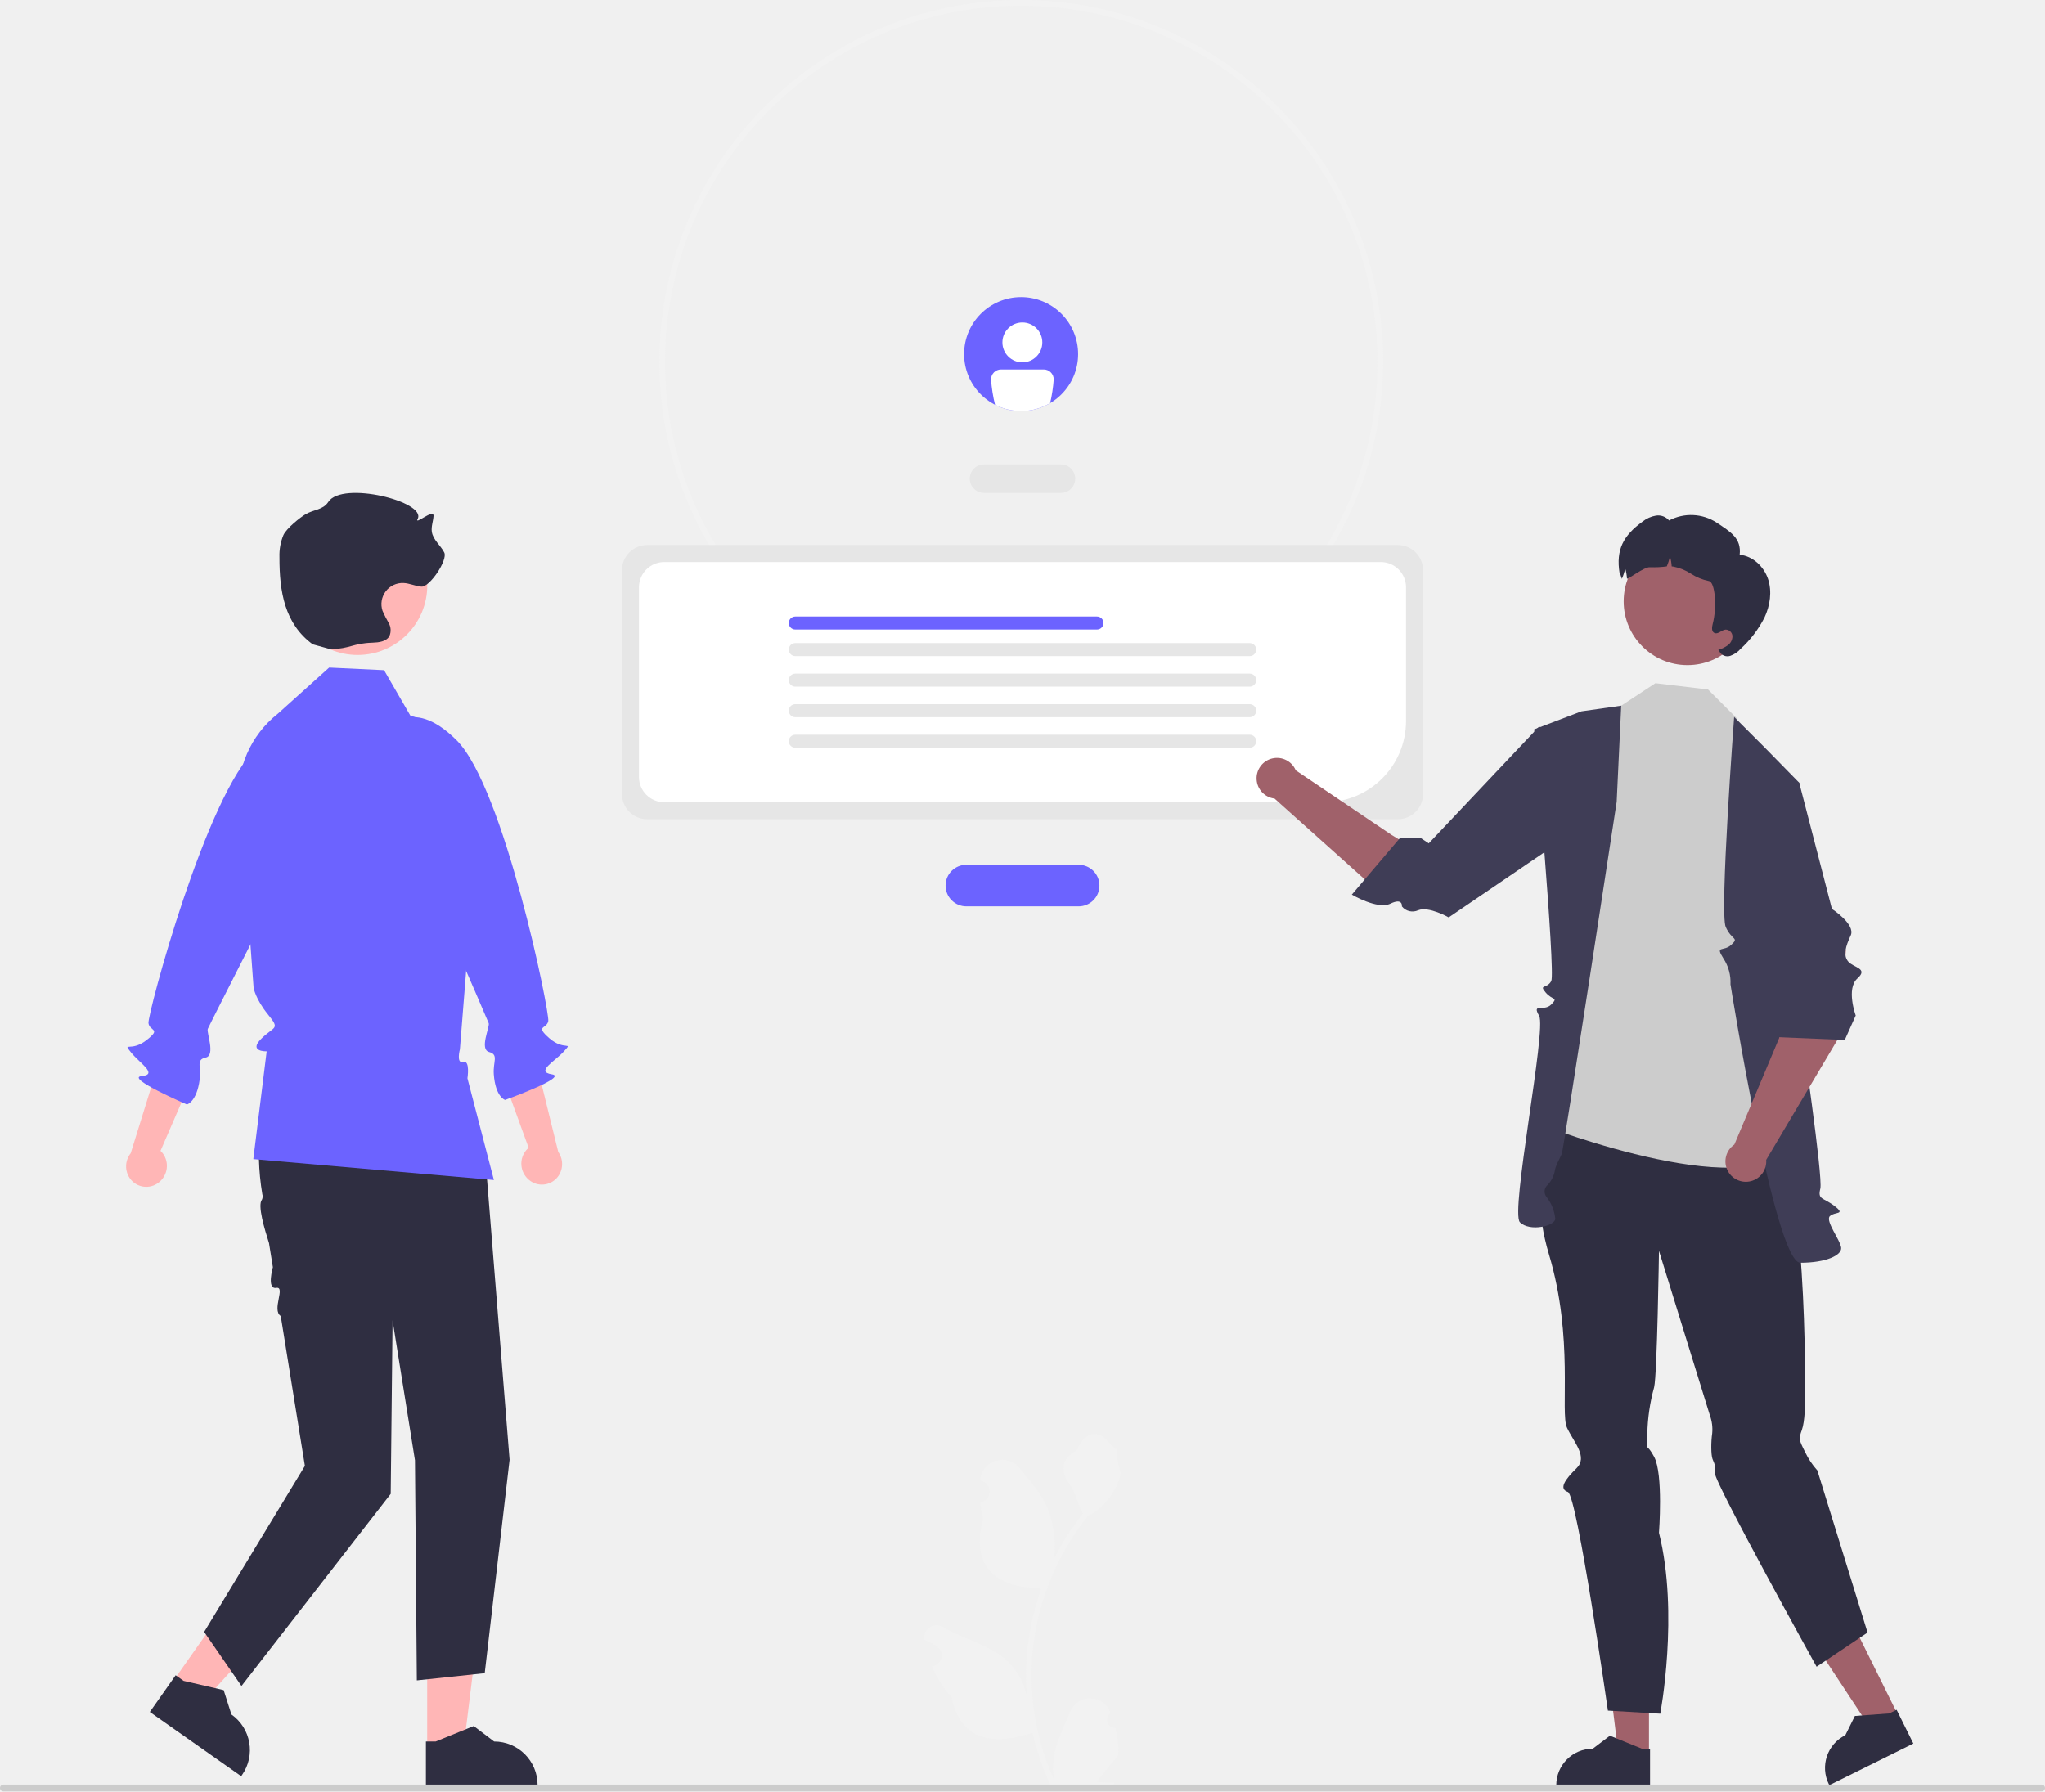
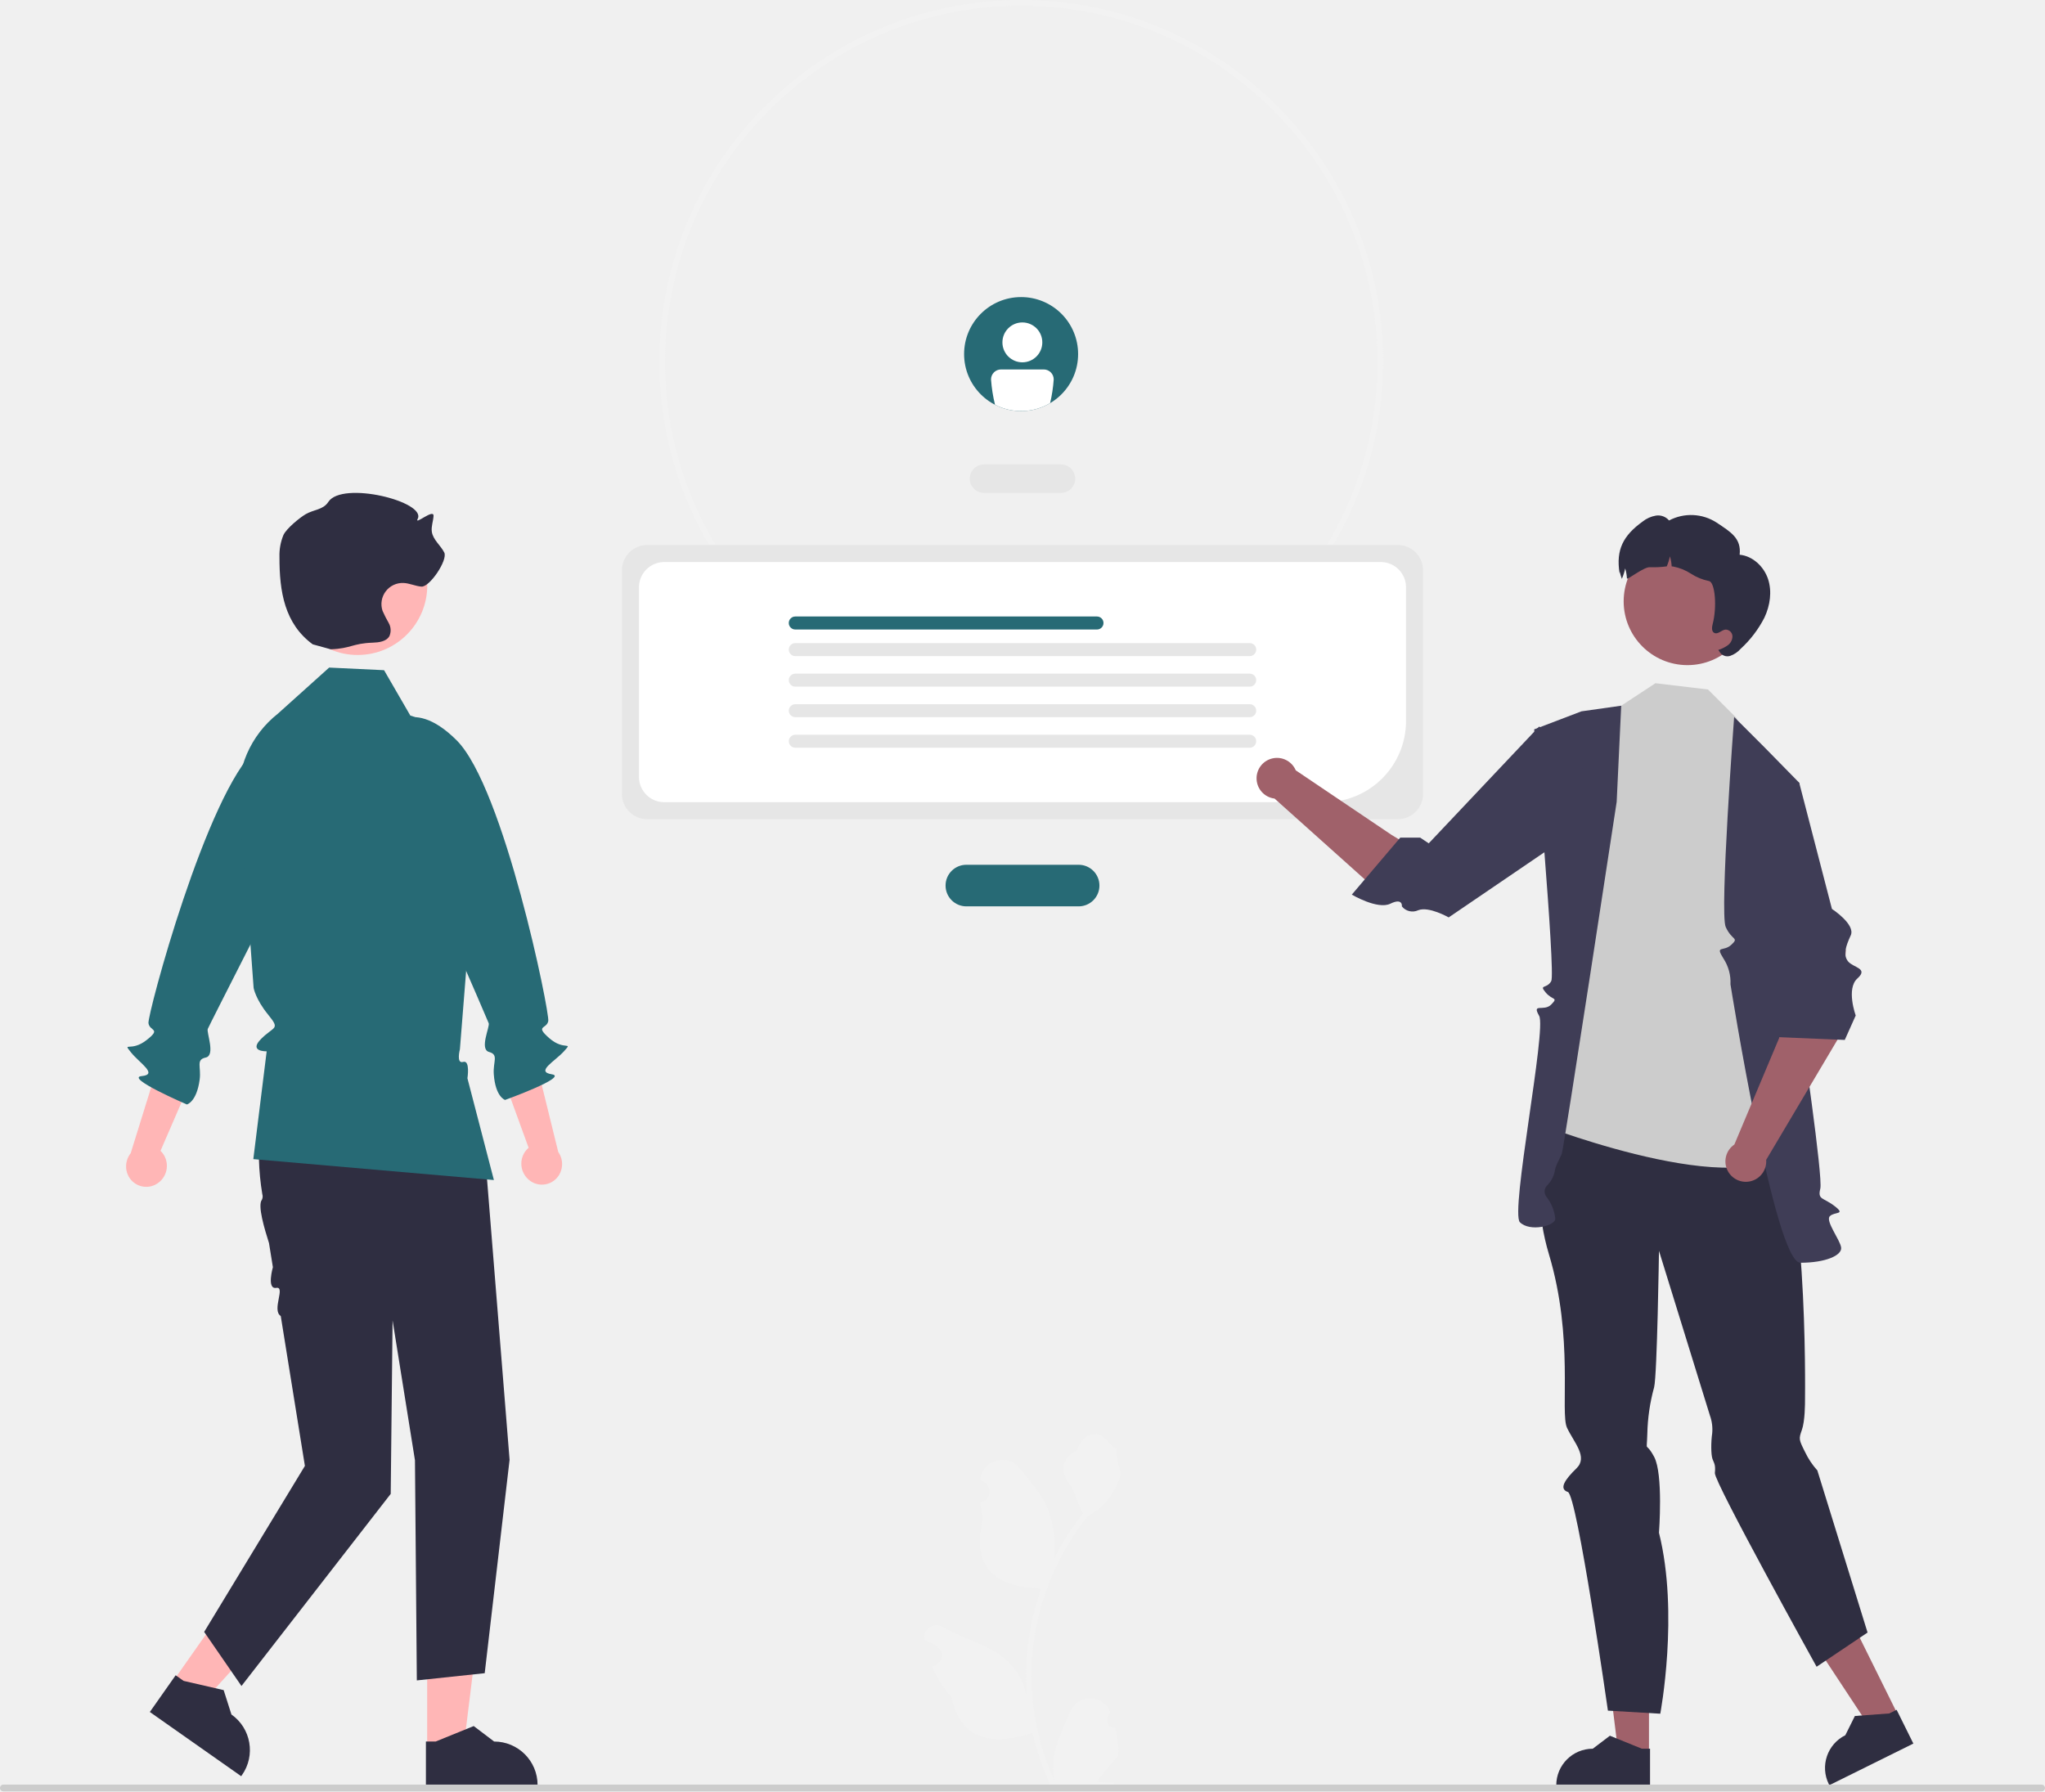
- <svg xmlns="http://www.w3.org/2000/svg" data-name="Layer 1" width="717.67" height="628.751" viewBox="0 0 717.67 628.751">
-   <path d="M619.555,700.629a2.807,2.807,0,0,1-2.035-4.866l.192-.765q-.038-.092-.076-.184a7.539,7.539,0,0,0-13.907.052c-2.275,5.478-5.17,10.966-5.883,16.758a22.303,22.303,0,0,0,.392,7.671,89.42,89.42,0,0,1-8.134-37.139,86.307,86.307,0,0,1,.535-9.628q.444-3.931,1.231-7.807a90.456,90.456,0,0,1,17.938-38.337,24.073,24.073,0,0,0,10.012-10.387,18.363,18.363,0,0,0,1.67-5.018c-.487.064-1.838-7.359-1.47-7.815-.679-1.031-1.895-1.543-2.637-2.549-3.689-5.002-8.773-4.129-11.426,2.669-5.669,2.861-5.724,7.606-2.245,12.169,2.213,2.903,2.517,6.832,4.459,9.94-.2.256-.408.503-.607.759a91.039,91.039,0,0,0-9.502,15.054,37.846,37.846,0,0,0-2.259-17.579c-2.163-5.217-6.216-9.611-9.786-14.122-4.288-5.418-13.08-3.053-13.836,3.814q-.011.1-.021.199.795.449,1.557.952a3.808,3.808,0,0,1-1.535,6.93l-.078.012a37.891,37.891,0,0,0,.999,5.665c-4.579,17.71,5.307,24.16,19.424,24.45.312.16.615.32.927.471A92.924,92.924,0,0,0,588.45,675.54a88.135,88.135,0,0,0,.064,14.231l-.024-.168a23.289,23.289,0,0,0-7.95-13.448c-6.118-5.026-14.762-6.877-21.363-10.916a4.371,4.371,0,0,0-6.694,4.252q.013.088.027.176a25.579,25.579,0,0,1,2.868,1.382q.795.449,1.557.952a3.808,3.808,0,0,1-1.535,6.93l-.078.012c-.056.008-.104.016-.16.024a37.923,37.923,0,0,0,6.975,10.923c2.863,15.46,15.162,16.927,28.318,12.425h.008a92.897,92.897,0,0,0,6.24,18.218h22.293c.08-.248.152-.503.224-.751a25.329,25.329,0,0,1-6.169-.367c1.654-2.03,3.308-4.075,4.962-6.105a1.383,1.383,0,0,0,.104-.12c.839-1.039,1.686-2.069,2.525-3.108l0-.001a37.101,37.101,0,0,0-1.087-9.451Z" transform="translate(-228.1256 -94.1362)" fill="#f2f2f2" />
-   <path d="M586.526,348.136a127,127,0,1,1,127-127A127.144,127.144,0,0,1,586.526,348.136Zm0-252a125,125,0,1,0,125,125A125.141,125.141,0,0,0,586.526,96.136Z" transform="translate(-228.1256 -94.1362)" fill="#f2f2f2" />
-   <path d="M600.461,267.136h-27a5,5,0,0,1,0-10h27a5,5,0,0,1,0,10Z" transform="translate(-228.1256 -94.1362)" fill="#e6e6e6" />
-   <path d="M606.663,412.253h-39.405a7.297,7.297,0,1,1,0-14.595h39.405a7.297,7.297,0,1,1,0,14.595Z" transform="translate(-228.1256 -94.1362)" fill="#6c63ff" />
-   <path d="M718.673,381.666H455.248a8.863,8.863,0,0,1-8.853-8.853V294.279a8.863,8.863,0,0,1,8.853-8.853H718.673a8.863,8.863,0,0,1,8.853,8.853v78.534A8.863,8.863,0,0,1,718.673,381.666Z" transform="translate(-228.1256 -94.1362)" fill="#e6e6e6" />
-   <path d="M693.078,375.695H461.221a8.863,8.863,0,0,1-8.853-8.853V300.255a8.863,8.863,0,0,1,8.853-8.853H712.701a8.863,8.863,0,0,1,8.853,8.853v46.963A28.509,28.509,0,0,1,693.078,375.695Z" transform="translate(-228.1256 -94.1362)" fill="#fff" />
-   <path d="M613.101,315.083H507.224a2.283,2.283,0,1,1,0-4.566H613.101a2.283,2.283,0,0,1,0,4.566Z" transform="translate(-228.1256 -94.1362)" fill="#6c63ff" />
-   <path d="M666.698,324.422H507.224a2.283,2.283,0,1,1,0-4.566H666.698a2.283,2.283,0,0,1,0,4.566Z" transform="translate(-228.1256 -94.1362)" fill="#e6e6e6" />
-   <path d="M666.698,335.141H507.224a2.283,2.283,0,1,1,0-4.566H666.698a2.283,2.283,0,0,1,0,4.566Z" transform="translate(-228.1256 -94.1362)" fill="#e6e6e6" />
-   <path d="M666.698,345.861H507.224a2.283,2.283,0,1,1,0-4.566H666.698a2.283,2.283,0,0,1,0,4.566Z" transform="translate(-228.1256 -94.1362)" fill="#e6e6e6" />
-   <path d="M666.698,356.58H507.224a2.283,2.283,0,1,1,0-4.566H666.698a2.283,2.283,0,0,1,0,4.566Z" transform="translate(-228.1256 -94.1362)" fill="#e6e6e6" />
-   <polygon points="578.689 615.836 567.988 615.835 562.897 574.558 578.692 574.559 578.689 615.836" fill="#a0616a" />
-   <path d="M807.192,721.136l-32.909-.001v-.416a12.81,12.81,0,0,1,12.809-12.809h.001l6.011-4.56,11.215,4.561,2.873 0Z" transform="translate(-228.1256 -94.1362)" fill="#2f2e41" />
-   <polygon points="666.179 602.133 656.59 606.883 633.703 572.157 647.856 565.146 666.179 602.133" fill="#a0616a" />
-   <path d="M899.599,706.106l-29.488,14.609-.185-.373a12.81,12.81,0,0,1,5.791-17.164l.001-0,3.362-6.755,12.075-.892,2.574-1.275Z" transform="translate(-228.1256 -94.1362)" fill="#2f2e41" />
-   <path d="M775.112,488.1s-12.181,16.982-3.389,46.32,3.857,55.568,6.325,60.828,7.436,10.254,3.331,14.242-6.267,7.23-3.025,8.311,14.051,76.74,14.051,76.74l18.374,1.081s6.656-35.146-.455-63.509c0,0,1.561-20.59-1.694-26.638s-2.617-.593-2.396-8.184a66.656,66.656,0,0,1,2.383-16.238c1.081-4.323,1.707-47.898,1.707-47.898l17.887,57.824a14.399,14.399,0,0,1,.789,6.226c-.443,2.979-.446,7.43.096,8.987s1.146,1.885.844,4.964,35.698,67.979,35.698,67.979l17.887-12-17.623-56.9a26.753,26.753,0,0,1-4.323-6.485c-2.162-4.323-2.246-4.562-1.123-7.685S861.58,586.857,861.58,585.036s1.123-84.503-12.949-96.664S775.112,488.1,775.112,488.1Z" transform="translate(-228.1256 -94.1362)" fill="#2f2e41" />
-   <path d="M841.188,356.559l-3.662-10.423-10-10L809.081,333.934l-12.008,7.895-11.121,10.964L769.526,489.136s77.583,29.912,87.748,4.809Z" transform="translate(-228.1256 -94.1362)" fill="#ccc" />
-   <path d="M847.477,356.559l-10.776-10.776s-5.148,68.872-2.955,73.716,4.776,3.608,1.984,6.226-5.791.02-2.791,4.819a15.191,15.191,0,0,1,2.477,9.09s15.523,97.71,24.523,97.71,14.635-2.635,14.317-5.317-5.626-9.362-3.972-11.023,5.733-.406,1.694-3.533-6.039-2.127-5.039-6.127-6.645-55.854-6.645-55.854l-.746-86.614Z" transform="translate(-228.1256 -94.1362)" fill="#3f3d56" />
-   <path d="M797.073,341.829l-13.956,1.975-16.591,6.333s7.578,85.482,5.995,88.344-4.393,1.075-1.988,3.969,4.57,1.61,1.988,4.252-6.929-.705-4.255,3.969-10.209,69.015-6.74,72.467,12.406,1.304,12.409-1.245a14.759,14.759,0,0,0-2.996-7.549,3.042,3.042,0,0,1,0-4,9.778,9.778,0,0,0,2.793-5.046c.207-1.954,1.735-4.356,2.471-6.155s19.279-123.591,19.279-123.591Z" transform="translate(-228.1256 -94.1362)" fill="#3f3d56" />
-   <path d="M737.526,409.136l6.294-3.286C735.962,398.762,716.463,387.164,716.463,387.164l-33.606-22.656a7.163,7.163,0,1,0-7.441,9.913l37.661,33.741Z" transform="translate(-228.1256 -94.1362)" fill="#a0616a" />
-   <path d="M783.526,384.136l.068-27.634-15.351-7.342L729.526,390.136l-3-2h-7l-17,20s9.054,5.366,13.527,3.183,4.053.954,4.053.954a4.743,4.743,0,0,0,5.719,1.346c3.701-1.482,10.701,2.518,10.701,2.518Z" transform="translate(-228.1256 -94.1362)" fill="#3f3d56" />
-   <circle cx="592.194" cy="211.063" r="22.386" fill="#a0616a" />
-   <path d="M847.344,310.883a38.93,38.93,0,0,1-8.375,10.997,8.683,8.683,0,0,1-3.643,2.457,3.174,3.174,0,0,1-3.775-1.507l-.415-.567a11.553,11.553,0,0,0,3.351-1.657,3.934,3.934,0,0,0,1.621-3.214,2.423,2.423,0,0,0-2.468-2.281c-1.398.166-2.648,1.799-3.901,1.17-1.012-.515-.867-1.988-.577-3.1,1.558-5.805.906-14.803-1.336-15.117a18.133,18.133,0,0,1-6.262-2.563,17.569,17.569,0,0,0-6.282-2.526c-.161-.021-.325-.033-.498-.047a14.872,14.872,0,0,0-.621-3.529,17.401,17.401,0,0,1-1.108,3.525,34.518,34.518,0,0,1-5.851.296c-2.084-.242-8.073,4.614-8.118,3.946a14.871,14.871,0,0,0-.621-3.529,17.401,17.401,0,0,1-1.108,3.525c-.022.046-.033.085-.055.132-.637-1.552-.819-3.289-.803-1.992-1.337-8.249,1.315-13.216,8.085-18.108a10.219,10.219,0,0,1,4.662-2.087,5.023,5.023,0,0,1,4.62,1.707,16.489,16.489,0,0,1,16.707.757c4.87,3.263,8.712,5.433,8.064,11.267,4.616.445,8.515,4.152,9.973,8.545C850.054,301.784,849.303,306.694,847.344,310.883Z" transform="translate(-228.1256 -94.1362)" fill="#2f2e41" />
-   <path d="M875.919,427.532l-16.061-2.3c-5.432,9.083-7.362,33.258-7.362,33.258L836.778,495.848a7.163,7.163,0,1,0,11.167,5.38l25.807-43.484Z" transform="translate(-228.1256 -94.1362)" fill="#a0616a" />
-   <path d="M838.939,371.841l6.805-9.373,13.8,6.413,11.477,44.273s8.381,5.454,6.593,9.302-2.739,6.952-.89,9.157,7.231,2.367,3.221,5.962-.577,12.987-.577,12.987l-3.843,8.576-24-1Z" transform="translate(-228.1256 -94.1362)" fill="#3f3d56" />
-   <path d="M283.864,509.151a7.392,7.392,0,0,0,1.375-10.218,7.091,7.091,0,0,0-.787-.869l10.248-23.664-10.178-9.425-10.534,33.935a7.371,7.371,0,0,0-.16,8.998,7.054,7.054,0,0,0,9.883,1.362Q283.788,509.212,283.864,509.151Z" transform="translate(-228.1256 -94.1362)" fill="#ffb6b6" />
-   <path d="M343.401,355.636s-7.586-14.421-25.184,1.153S279.824,450.318,280.228,453.249s4.705,1.772-.735,5.991-8.449.428-5.44,4.22,9.735,7.808,3.779,8.371,15.879,9.958,15.879,9.958,3.434-.825,4.488-8.749c.592-4.451-1.414-6.978,2.117-7.72s.221-8.791.729-10.057,28.695-56.581,28.695-56.581Z" transform="translate(-228.1256 -94.1362)" fill="#6c63ff" />
-   <polygon points="149.919 613.706 162.661 613.705 168.724 564.551 149.916 564.552 149.919 613.706" fill="#ffb6b6" />
-   <path d="M377.595,721.136l39.188-.001v-.496A15.254,15.254,0,0,0,401.53,705.386H401.529l-7.158-5.431-13.356,5.431-3.421 0Z" transform="translate(-228.1256 -94.1362)" fill="#2f2e41" />
-   <polygon points="60.597 590.265 71.021 597.594 104.255 560.873 88.868 550.055 60.597 590.265" fill="#ffb6b6" />
-   <path d="M280.709,695.018l32.057,22.54.285-.405a15.254,15.254,0,0,0-3.704-21.251l-.001-.001-2.732-8.56-14.049-3.239-2.798-1.968Z" transform="translate(-228.1256 -94.1362)" fill="#2f2e41" />
-   <path d="M327.271,463.302l-1.059,2.262c-6.96,14.869-8.74,31.491-6.035,47.685a2.701,2.701,0,0,1-.108,1.921c-1.677,1.968.954,10.516,2.463,15.289l1.36,8.44s-2.255,7.839,1.17,7.263-1.675,7.785,1.592,9.88l8.474,52.603-35.354,58.268,13.094,18.986,52.376-67.434.655-60.887,7.856,49.102.655,77.254,23.821-2.532,8.728-74.899-8.325-103.582-13.094-44.911Z" transform="translate(-228.1256 -94.1362)" fill="#2f2e41" />
-   <path d="M343.637,328.446l19.271.918,9.215,15.92h0a28.491,28.491,0,0,1,18.223,16.6l6.001,14.825-6.826,85.718s-1.368,5.185,1.151,4.428,1.493,5.741,1.493,5.741l9.286,35.716-84.427-7.341,4.688-37.841s-6.518.21-1.935-4.373,6.812-3.123,2.409-8.541-5.057-9.346-5.057-9.346l-1.964-26.843-3.238-37.777a36.299,36.299,0,0,1,13.713-31.621l0,0Z" transform="translate(-228.1256 -94.1362)" fill="#6c63ff" />
-   <circle cx="125.505" cy="205.45" r="24.439" fill="#ffb6b6" />
-   <path d="M344.187,322.022c7.013-.23,7.65-2.083,14.663-2.313,2.233-.073,4.868-.379,5.948-2.335a5.154,5.154,0,0,0-.262-4.588,41.901,41.901,0,0,1-2.16-4.25,7.423,7.423,0,0,1,7.355-9.786c2.134.092,4.139,1.096,6.267,1.279,2.919.252,9.373-9.386,8.029-11.989-1.308-2.534-3.941-4.446-4.354-7.267-.271-1.845.491-3.679.595-5.541.154-2.761-6.845,3.465-5.563,1.014,3.144-6.011-26.487-13.464-31.366-5.934-1.823,2.814-5.073,2.622-7.969,4.312-1.898,1.108-6.691,4.929-7.781,7.311a18.545,18.545,0,0,0-1.388,7.673c-.044,12.218,1.818,23.457,11.673,30.679" transform="translate(-228.1256 -94.1362)" fill="#2f2e41" />
-   <path d="M413.568,508.101a7.392,7.392,0,0,1-.763-10.282,7.092,7.092,0,0,1,.838-.82l-8.817-24.234,10.723-8.801,8.489,34.503a7.371,7.371,0,0,1-.378,8.991,7.054,7.054,0,0,1-9.947.769Q413.64,508.166,413.568,508.101Z" transform="translate(-228.1256 -94.1362)" fill="#ffb6b6" />
-   <path d="M363.301,351.306s8.433-13.943,25.07,2.654,32.742,95.654,32.163,98.556-4.802,1.487.376,6.024,8.408.932,5.179,4.537-10.184,7.213-4.272,8.131-16.445,8.992-16.445,8.992-3.379-1.028-3.958-9.001c-.325-4.478,1.828-6.881-1.652-7.833s.304-8.788-.128-10.083-25.267-58.193-25.267-58.193Z" transform="translate(-228.1256 -94.1362)" fill="#6c63ff" />
-   <path d="M606.476,218.407a20.005,20.005,0,1,1-20.01-20A19.983,19.983,0,0,1,606.476,218.407Z" transform="translate(-228.1256 -94.1362)" fill="#6c63ff" />
-   <circle cx="358.787" cy="120.17" r="7" fill="#fff" />
-   <path d="M594.416,223.807h-15a3.504,3.504,0,0,0-3.5,3.5,52.96,52.96,0,0,0,1.4,8.89,19.986,19.986,0,0,0,19.34-.57,52.457,52.457,0,0,0,1.26-8.32A3.504,3.504,0,0,0,594.416,223.807Z" transform="translate(-228.1256 -94.1362)" fill="#fff" />
-   <path d="M228.126,721.697a1.186,1.186,0,0,0,1.19,1.19h715.29a1.19,1.19,0,0,0,0-2.38h-715.29A1.187,1.187,0,0,0,228.126,721.697Z" transform="translate(-228.1256 -94.1362)" fill="#ccc" />
+ <svg xmlns="http://www.w3.org/2000/svg" xmlns:ns1="http://vectornator.io" height="100%" stroke-miterlimit="10" style="fill-rule:nonzero;clip-rule:evenodd;stroke-linecap:round;stroke-linejoin:round;" version="1.1" viewBox="0 0 717.67 628.751" width="100%" xml:space="preserve">
+   <defs />
+   <clipPath id="ArtboardFrame">
+     <rect height="628.751" width="717.67" x="0" y="0" />
+   </clipPath>
+   <g clip-path="url(#ArtboardFrame)" id="Untitled" ns1:layerName="Untitled">
+     <path d="M391.43 606.493C390.252 606.547 389.166 605.859 388.711 604.771C388.256 603.684 388.529 602.427 389.395 601.627L389.587 600.862C389.562 600.801 389.537 600.74 389.511 600.679C388.327 597.881 385.579 596.067 382.54 596.079C379.502 596.09 376.768 597.924 375.604 600.73C373.33 606.208 370.434 611.696 369.721 617.488C369.407 620.048 369.539 622.644 370.112 625.159C364.77 613.505 361.996 600.839 361.978 588.02C361.977 584.803 362.156 581.588 362.514 578.392C362.809 575.771 363.219 573.169 363.744 570.585C366.607 556.567 372.755 543.428 381.682 532.248C386.003 529.89 389.497 526.265 391.694 521.86C392.49 520.277 393.052 518.587 393.364 516.842C392.877 516.906 391.526 509.483 391.894 509.028C391.215 507.997 389.999 507.485 389.257 506.479C385.568 501.477 380.485 502.35 377.831 509.148C372.162 512.009 372.107 516.754 375.586 521.317C377.799 524.22 378.103 528.149 380.044 531.257C379.844 531.513 379.637 531.76 379.437 532.016C375.785 536.711 372.603 541.753 369.935 547.07C370.584 541.114 369.809 535.089 367.675 529.491C365.513 524.274 361.459 519.88 357.889 515.37C353.602 509.952 344.809 512.316 344.054 519.184C344.046 519.25 344.039 519.317 344.032 519.383C344.562 519.682 345.081 520 345.589 520.336C346.895 521.208 347.531 522.793 347.192 524.326C346.852 525.859 345.606 527.026 344.054 527.266L343.976 527.278C344.165 529.189 344.499 531.083 344.975 532.943C340.396 550.653 350.282 557.103 364.399 557.393C364.711 557.553 365.015 557.713 365.326 557.865C362.646 565.461 360.964 573.374 360.324 581.404C359.962 586.141 359.983 590.9 360.388 595.634L360.364 595.467C359.341 590.202 356.533 585.453 352.414 582.019C346.296 576.993 337.652 575.142 331.051 571.103C329.619 570.183 327.783 570.179 326.346 571.091C324.91 572.004 324.133 573.667 324.357 575.355C324.366 575.413 324.375 575.472 324.384 575.531C325.368 575.932 326.326 576.393 327.253 576.913C327.783 577.212 328.302 577.53 328.81 577.866C330.115 578.738 330.752 580.323 330.412 581.856C330.072 583.389 328.826 584.556 327.274 584.796L327.197 584.808C327.141 584.816 327.093 584.824 327.037 584.832C328.718 588.846 331.078 592.541 334.012 595.754C336.876 611.215 349.174 612.681 362.33 608.179L362.338 608.179C363.781 614.452 365.873 620.557 368.578 626.397L390.871 626.397C390.951 626.149 391.023 625.894 391.095 625.646C389.031 625.776 386.96 625.652 384.926 625.278C386.58 623.249 388.234 621.203 389.888 619.174C389.925 619.136 389.96 619.096 389.992 619.054C390.831 618.015 391.678 616.984 392.517 615.946L392.517 615.945C392.562 612.76 392.197 609.584 391.43 606.493L391.43 606.493Z" fill="#f2f2f2" fill-rule="nonzero" opacity="1" stroke="none" />
+     <path d="M358.401 254C288.26 254 231.401 197.14 231.401 127C231.401 56.86 288.26-1.30952e-06 358.401-4.73112e-07C428.541-4.73112e-07 485.401 56.86 485.401 127C485.321 197.107 428.508 253.921 358.401 254ZM358.401 2C289.365 2 233.401 57.964 233.401 127C233.401 196.036 289.365 252 358.401 252C427.436 252 483.401 196.036 483.401 127C483.323 57.997 427.404 2.078 358.401 2Z" fill="#f2f2f2" fill-rule="nonzero" opacity="1" stroke="none" />
+     <path d="M372.335 173L345.335 173C342.574 173 340.335 170.761 340.335 168C340.335 165.239 342.574 163 345.335 163L372.335 163C375.096 163 377.335 165.239 377.335 168C377.335 170.761 375.096 173 372.335 173Z" fill="#e6e6e6" fill-rule="nonzero" opacity="1" stroke="none" />
+     <path d="M378.538 318.117L339.132 318.117C335.102 318.117 331.835 314.85 331.835 310.82C331.835 306.79 335.102 303.522 339.132 303.522L378.538 303.522C382.568 303.522 385.835 306.79 385.835 310.82C385.835 314.85 382.568 318.117 378.538 318.117Z" fill="#276a75" fill-rule="nonzero" opacity="1" stroke="none" />
+     <path d="M490.547 287.53L227.123 287.53C222.236 287.525 218.275 283.564 218.269 278.677L218.269 200.143C218.275 195.256 222.236 191.295 227.123 191.289L490.547 191.289C495.434 191.295 499.395 195.256 499.401 200.143L499.401 278.677C499.395 283.564 495.434 287.525 490.547 287.53Z" fill="#e6e6e6" fill-rule="nonzero" opacity="1" stroke="none" />
+     <path d="M464.952 281.559L233.096 281.559C228.208 281.553 224.248 277.593 224.242 272.706L224.242 206.119C224.248 201.232 228.208 197.271 233.096 197.266L484.576 197.266C489.463 197.271 493.423 201.232 493.429 206.119L493.429 253.082C493.411 268.802 480.672 281.541 464.952 281.559Z" fill="#ffffff" fill-rule="nonzero" opacity="1" stroke="none" />
+     <path d="M384.975 220.947L279.099 220.947C277.837 220.948 276.815 219.925 276.815 218.664C276.815 217.403 277.837 216.38 279.099 216.381L384.975 216.381C386.236 216.381 387.258 217.403 387.258 218.664C387.258 219.925 386.236 220.947 384.975 220.947Z" fill="#276a75" fill-rule="nonzero" opacity="1" stroke="none" />
+     <path d="M438.572 230.286L279.099 230.286C277.837 230.286 276.815 229.264 276.815 228.003C276.815 226.741 277.837 225.719 279.099 225.719L438.572 225.719C439.833 225.72 440.854 226.742 440.854 228.003C440.854 229.263 439.833 230.285 438.572 230.286Z" fill="#e6e6e6" fill-rule="nonzero" opacity="1" stroke="none" />
+     <path d="M438.572 241.005L279.099 241.005C278.282 241.007 277.526 240.572 277.117 239.865C276.708 239.158 276.708 238.286 277.117 237.579C277.526 236.872 278.282 236.437 279.099 236.439L438.572 236.439C439.831 236.441 440.85 237.463 440.85 238.722C440.85 239.981 439.831 241.002 438.572 241.005Z" fill="#e6e6e6" fill-rule="nonzero" opacity="1" stroke="none" />
+     <path d="M438.572 251.724L279.099 251.724C278.282 251.726 277.526 251.291 277.117 250.584C276.708 249.877 276.708 249.005 277.117 248.298C277.526 247.591 278.282 247.156 279.099 247.158L438.572 247.158C439.831 247.161 440.85 248.182 440.85 249.441C440.85 250.7 439.831 251.722 438.572 251.724Z" fill="#e6e6e6" fill-rule="nonzero" opacity="1" stroke="none" />
+     <path d="M438.572 262.444L279.099 262.444C278.282 262.446 277.526 262.011 277.117 261.304C276.708 260.596 276.708 259.725 277.117 259.018C277.526 258.31 278.282 257.876 279.099 257.877L438.572 257.877C439.831 257.88 440.85 258.901 440.85 260.161C440.85 261.42 439.831 262.441 438.572 262.444Z" fill="#e6e6e6" fill-rule="nonzero" opacity="1" stroke="none" />
+     <path d="M578.689 615.836L567.988 615.835L562.897 574.558L578.692 574.559L578.689 615.836Z" fill="#a0616a" fill-rule="nonzero" opacity="1" stroke="none" />
+     <path d="M579.066 627L546.158 626.999L546.158 626.583C546.158 619.509 551.893 613.774 558.967 613.774L558.967 613.774L564.978 609.214L576.194 613.775L579.067 613.775L579.066 627Z" fill="#2f2e41" fill-rule="nonzero" opacity="1" stroke="none" />
+     <path d="M666.179 602.133L656.59 606.883L633.703 572.157L647.856 565.146L666.179 602.133Z" fill="#a0616a" fill-rule="nonzero" opacity="1" stroke="none" />
+     <path d="M671.473 611.969L641.985 626.578L641.8 626.205C638.66 619.867 641.253 612.182 647.591 609.042L647.592 609.041L650.953 602.286L663.028 601.394L665.602 600.119L671.473 611.969Z" fill="#2f2e41" fill-rule="nonzero" opacity="1" stroke="none" />
+     <path d="M546.987 393.964C546.987 393.964 534.805 410.946 543.598 440.285C552.391 469.623 547.455 495.853 549.923 501.113C552.391 506.372 557.359 511.367 553.254 515.355C549.148 519.342 546.987 522.585 550.229 523.666C553.472 524.746 564.28 600.406 564.28 600.406L582.655 601.486C582.655 601.486 589.311 566.341 582.2 537.978C582.2 537.978 583.761 517.387 580.506 511.339C577.25 505.291 577.889 510.746 578.11 503.155C578.232 497.665 579.033 492.211 580.493 486.917C581.574 482.593 582.2 439.019 582.2 439.019L600.087 496.844C600.805 498.836 601.074 500.962 600.876 503.07C600.433 506.049 600.429 510.5 600.972 512.057C601.514 513.615 602.118 513.942 601.816 517.021C601.514 520.1 637.514 585 637.514 585L655.401 573L637.778 516.1C636.028 514.161 634.571 511.976 633.454 509.615C631.293 505.291 631.209 505.053 632.332 501.93C633.454 498.806 633.454 492.721 633.454 490.9C633.454 489.079 634.577 406.397 620.505 394.236C606.433 382.075 546.987 393.964 546.987 393.964Z" fill="#2f2e41" fill-rule="nonzero" opacity="1" stroke="none" />
+     <path d="M613.063 262.423L609.401 252L599.401 242L580.955 239.798L568.947 247.692L557.826 258.656L541.401 395C541.401 395 618.983 424.912 629.149 399.809L613.063 262.423Z" fill="#cccccc" fill-rule="nonzero" opacity="1" stroke="none" />
+     <path d="M619.352 262.423L608.576 251.647C608.576 251.647 603.428 320.519 605.621 325.363C607.814 330.207 610.397 328.97 607.605 331.588C604.814 334.206 601.814 331.608 604.814 336.407C606.582 339.098 607.449 342.281 607.291 345.497C607.291 345.497 622.814 443.206 631.814 443.206C640.814 443.206 646.449 440.572 646.131 437.889C645.814 435.206 640.505 428.527 642.16 426.867C643.814 425.206 647.892 426.46 643.853 423.333C639.814 420.207 637.814 421.206 638.814 417.206C639.814 413.206 632.169 361.352 632.169 361.352L631.423 274.739L619.352 262.423Z" fill="#3f3d56" fill-rule="nonzero" opacity="1" stroke="none" />
+     <path d="M568.947 247.692L554.991 249.667L538.401 256C538.401 256 545.978 341.482 544.396 344.344C542.814 347.206 540.003 345.419 542.408 348.313C544.814 351.206 546.978 349.923 544.396 352.565C541.814 355.207 537.467 351.86 540.141 356.533C542.814 361.207 529.932 425.549 533.401 429C536.869 432.451 545.806 430.304 545.81 427.755C545.537 425.008 544.499 422.393 542.814 420.207C541.814 419.061 541.814 417.352 542.814 416.207C544.231 414.844 545.204 413.085 545.607 411.161C545.814 409.207 547.341 406.805 548.078 405.006C548.814 403.206 567.356 281.415 567.356 281.415L568.947 247.692Z" fill="#3f3d56" fill-rule="nonzero" opacity="1" stroke="none" />
+     <path d="M509.401 315L515.695 311.714C507.836 304.625 488.338 293.028 488.338 293.028L454.731 270.371C453.371 267.169 449.906 265.408 446.518 266.195C443.129 266.982 440.795 270.09 440.986 273.564C441.176 277.038 443.835 279.873 447.29 280.285L484.951 314.026L509.401 315Z" fill="#a0616a" fill-rule="nonzero" opacity="1" stroke="none" />
+     <path d="M555.401 290L555.469 262.366L540.118 255.024L501.401 296L498.401 294L491.401 294L474.401 314C474.401 314 483.455 319.366 487.928 317.183C492.401 315 491.98 318.136 491.98 318.136C493.346 319.854 495.712 320.411 497.7 319.482C501.401 318 508.401 322 508.401 322L555.401 290Z" fill="#3f3d56" fill-rule="nonzero" opacity="1" stroke="none" />
+     <path d="M569.808 211.063C569.808 198.7 579.83 188.677 592.194 188.677C604.558 188.677 614.58 198.7 614.58 211.063C614.58 223.427 604.558 233.45 592.194 233.45C579.83 233.45 569.808 223.427 569.808 211.063Z" fill="#a0616a" fill-rule="nonzero" opacity="1" stroke="none" />
+     <path d="M619.218 216.747C617.105 220.883 614.269 224.608 610.843 227.744C609.86 228.862 608.605 229.708 607.2 230.201C605.743 230.676 604.154 230.042 603.425 228.694L603.01 228.127C604.21 227.76 605.341 227.2 606.361 226.469C607.389 225.723 607.992 224.526 607.982 223.255C607.906 221.955 606.816 220.948 605.514 220.974C604.115 221.141 602.865 222.774 601.612 222.144C600.6 221.63 600.745 220.157 601.036 219.044C602.593 213.239 601.942 204.241 599.7 203.927C597.47 203.473 595.346 202.603 593.438 201.364C591.528 200.122 589.394 199.264 587.157 198.837C586.995 198.816 586.832 198.805 586.658 198.791C586.594 197.594 586.386 196.409 586.037 195.262C585.794 196.473 585.422 197.655 584.929 198.787C582.99 199.052 581.033 199.15 579.078 199.083C576.994 198.841 571.004 203.697 570.96 203.029C570.896 201.832 570.687 200.647 570.339 199.5C570.096 200.711 569.724 201.893 569.231 203.025C569.208 203.072 569.198 203.111 569.175 203.157C568.539 201.604 568.356 199.868 568.372 201.165C567.035 192.916 569.687 187.949 576.457 183.057C577.809 181.978 579.413 181.26 581.119 180.971C582.851 180.694 584.602 181.341 585.738 182.677C591.032 179.877 597.427 180.167 602.446 183.434C607.316 186.697 611.157 188.868 610.509 194.702C615.125 195.146 619.024 198.853 620.482 203.247C621.928 207.647 621.177 212.558 619.218 216.747Z" fill="#2f2e41" fill-rule="nonzero" opacity="1" stroke="none" />
+     <path d="M647.793 333.396L631.732 331.095C626.301 340.178 624.37 364.353 624.37 364.353L608.652 401.712C605.774 403.667 604.717 407.407 606.146 410.579C607.575 413.751 611.076 415.438 614.447 414.578C617.818 413.719 620.084 410.561 619.819 407.092L645.627 363.608L647.793 333.396Z" fill="#a0616a" fill-rule="nonzero" opacity="1" stroke="none" />
+     <path d="M610.813 277.704L617.619 268.331L631.418 274.744L642.896 319.017C642.896 319.017 651.277 324.471 649.489 328.319C647.701 332.166 646.751 335.271 648.599 337.475C650.447 339.68 655.83 339.842 651.82 343.437C647.811 347.032 651.243 356.424 651.243 356.424L647.401 365L623.401 364L610.813 277.704Z" fill="#3f3d56" fill-rule="nonzero" opacity="1" stroke="none" />
+     <path d="M55.738 415.015C58.888 412.544 59.498 408.013 57.113 404.797C56.875 404.486 56.612 404.196 56.326 403.929L66.574 380.264L56.396 370.839L45.862 404.774C43.772 407.389 43.706 411.085 45.702 413.772C48.055 416.878 52.48 417.487 55.585 415.134C55.637 415.095 55.688 415.056 55.738 415.015Z" fill="#ffb6b6" fill-rule="nonzero" opacity="1" stroke="none" />
+     <path d="M115.275 261.5C115.275 261.5 107.689 247.079 90.091 262.653C72.494 278.227 51.698 356.182 52.102 359.113C52.506 362.043 56.807 360.884 51.367 365.104C45.926 369.323 42.918 365.532 45.926 369.323C48.934 373.115 55.661 377.131 49.705 377.695C43.749 378.259 65.584 387.653 65.584 387.653C65.584 387.653 69.018 386.828 70.072 378.904C70.664 374.453 68.658 371.925 72.189 371.184C75.719 370.442 72.41 362.393 72.918 361.126C73.426 359.86 101.613 304.546 101.613 304.546L115.275 261.5Z" fill="#276a75" fill-rule="nonzero" opacity="1" stroke="none" />
+     <path d="M149.919 613.706L162.661 613.705L168.724 564.551L149.916 564.552L149.919 613.706Z" fill="#ffb6b6" fill-rule="nonzero" opacity="1" stroke="none" />
+     <path d="M149.469 627L188.657 626.999L188.657 626.503C188.657 618.079 181.828 611.251 173.404 611.25L173.403 611.25L166.245 605.82L152.89 611.251L149.469 611.251L149.469 627Z" fill="#2f2e41" fill-rule="nonzero" opacity="1" stroke="none" />
+     <path d="M60.597 590.265L71.021 597.594L104.255 560.873L88.868 550.055L60.597 590.265Z" fill="#ffb6b6" fill-rule="nonzero" opacity="1" stroke="none" />
+     <path d="M52.583 600.881L84.64 623.421L84.925 623.016C89.77 616.125 88.112 606.611 81.222 601.765L81.221 601.765L78.489 593.205L64.44 589.966L61.641 587.998L52.583 600.881Z" fill="#2f2e41" fill-rule="nonzero" opacity="1" stroke="none" />
+     <path d="M99.145 369.166L98.086 371.428C91.126 386.297 89.346 402.919 92.051 419.112C92.252 419.744 92.214 420.428 91.943 421.034C90.266 423.001 92.898 431.549 94.406 436.322L95.766 444.762C95.766 444.762 93.511 452.601 96.936 452.025C100.36 451.449 95.261 459.811 98.527 461.905L107.001 514.508L71.648 572.776L84.742 591.762L137.117 524.329L137.772 463.442L145.628 512.544L146.283 589.798L170.104 587.266L178.832 512.367L170.507 408.785L157.413 363.874L99.145 369.166Z" fill="#2f2e41" fill-rule="nonzero" opacity="1" stroke="none" />
+     <path d="M115.512 234.31L134.783 235.227L143.998 251.148L143.998 251.148C152.276 253.631 158.979 259.737 162.221 267.748L168.222 282.573L161.396 368.291C161.396 368.291 160.027 373.476 162.547 372.719C165.066 371.962 164.039 378.459 164.039 378.459L173.326 414.175L88.899 406.834L93.587 368.993C93.587 368.993 87.069 369.203 91.652 364.62C96.235 360.038 98.463 361.497 94.061 356.079C89.659 350.661 89.004 346.733 89.004 346.733L87.04 319.891L83.802 282.114C82.758 269.937 87.912 258.053 97.515 250.493L97.515 250.493L115.512 234.31Z" fill="#276a75" fill-rule="nonzero" opacity="1" stroke="none" />
+     <path d="M101.065 205.45C101.065 191.952 112.007 181.01 125.505 181.01C139.002 181.01 149.944 191.952 149.944 205.45C149.944 218.947 139.002 229.889 125.505 229.889C112.007 229.889 101.065 218.947 101.065 205.45Z" fill="#ffb6b6" fill-rule="nonzero" opacity="1" stroke="none" />
+     <path d="M116.062 227.886C123.075 227.656 123.712 225.803 130.725 225.573C132.958 225.5 135.593 225.194 136.673 223.238C137.31 221.752 137.213 220.054 136.411 218.65C135.611 217.275 134.89 215.856 134.251 214.4C133.469 212.081 133.881 209.526 135.351 207.57C136.821 205.614 139.161 204.508 141.606 204.613C143.74 204.706 145.744 205.709 147.873 205.893C150.791 206.144 157.246 196.507 155.902 193.904C154.594 191.37 151.961 189.458 151.547 186.636C151.277 184.791 152.039 182.957 152.143 181.095C152.297 178.334 145.298 184.56 146.579 182.109C149.724 176.098 120.092 168.645 115.214 176.175C113.391 178.989 110.141 178.797 107.245 180.487C105.347 181.595 100.554 185.417 99.464 187.798C98.463 190.229 97.99 192.844 98.076 195.472C98.032 207.69 99.894 218.929 109.749 226.151" fill="#2f2e41" fill-rule="nonzero" opacity="1" stroke="none" />
+     <path d="M185.442 413.965C182.445 411.31 182.107 406.751 184.68 403.683C184.936 403.387 185.216 403.113 185.517 402.863L176.7 378.629L187.423 369.828L195.912 404.332C197.843 407.067 197.688 410.76 195.534 413.323C193 416.283 188.547 416.627 185.588 414.093C185.539 414.051 185.49 414.008 185.442 413.965Z" fill="#ffb6b6" fill-rule="nonzero" opacity="1" stroke="none" />
+     <path d="M135.175 257.17C135.175 257.17 143.609 243.227 160.245 259.823C176.882 276.42 192.987 355.478 192.409 358.379C191.831 361.28 187.606 359.867 192.785 364.403C197.964 368.94 201.193 365.335 197.964 368.94C194.735 372.545 187.78 376.153 193.692 377.071C199.604 377.989 177.248 386.063 177.248 386.063C177.248 386.063 173.869 385.035 173.29 377.062C172.965 372.584 175.117 370.181 171.638 369.229C168.158 368.278 171.942 360.441 171.51 359.147C171.078 357.852 146.243 300.954 146.243 300.954L135.175 257.17Z" fill="#276a75" fill-rule="nonzero" opacity="1" stroke="none" />
+     <path d="M378.35 124.271C378.353 135.319 369.399 144.278 358.35 144.281C347.302 144.283 338.343 135.329 338.34 124.281C338.338 113.232 347.292 104.273 358.34 104.271C363.648 104.263 368.74 106.368 372.494 110.12C376.248 113.872 378.355 118.963 378.35 124.271Z" fill="#276a75" fill-rule="nonzero" opacity="1" stroke="none" />
+     <path d="M351.787 120.17C351.787 116.304 354.921 113.17 358.787 113.17C362.653 113.17 365.787 116.304 365.787 120.17C365.787 124.036 362.653 127.17 358.787 127.17C354.921 127.17 351.787 124.036 351.787 120.17Z" fill="#ffffff" fill-rule="nonzero" opacity="1" stroke="none" />
+     <path d="M366.29 129.671L351.29 129.671C349.358 129.673 347.793 131.238 347.79 133.171C348.004 136.168 348.472 139.142 349.19 142.061C355.306 145.212 362.612 144.996 368.53 141.491C369.173 138.755 369.594 135.973 369.79 133.171C369.788 131.238 368.223 129.673 366.29 129.671Z" fill="#ffffff" fill-rule="nonzero" opacity="1" stroke="none" />
+     <path d="M0 627.561C-0.001 627.877 0.124 628.18 0.348 628.404C0.571 628.627 0.874 628.752 1.19 628.751L716.48 628.751C717.137 628.751 717.67 628.218 717.67 627.561C717.67 626.904 717.137 626.371 716.48 626.371L1.19 626.371C0.874 626.37 0.571 626.495 0.348 626.719C0.124 626.942-0.001 627.245 0 627.561Z" fill="#cccccc" fill-rule="nonzero" opacity="1" stroke="none" />
+   </g>
</svg>
